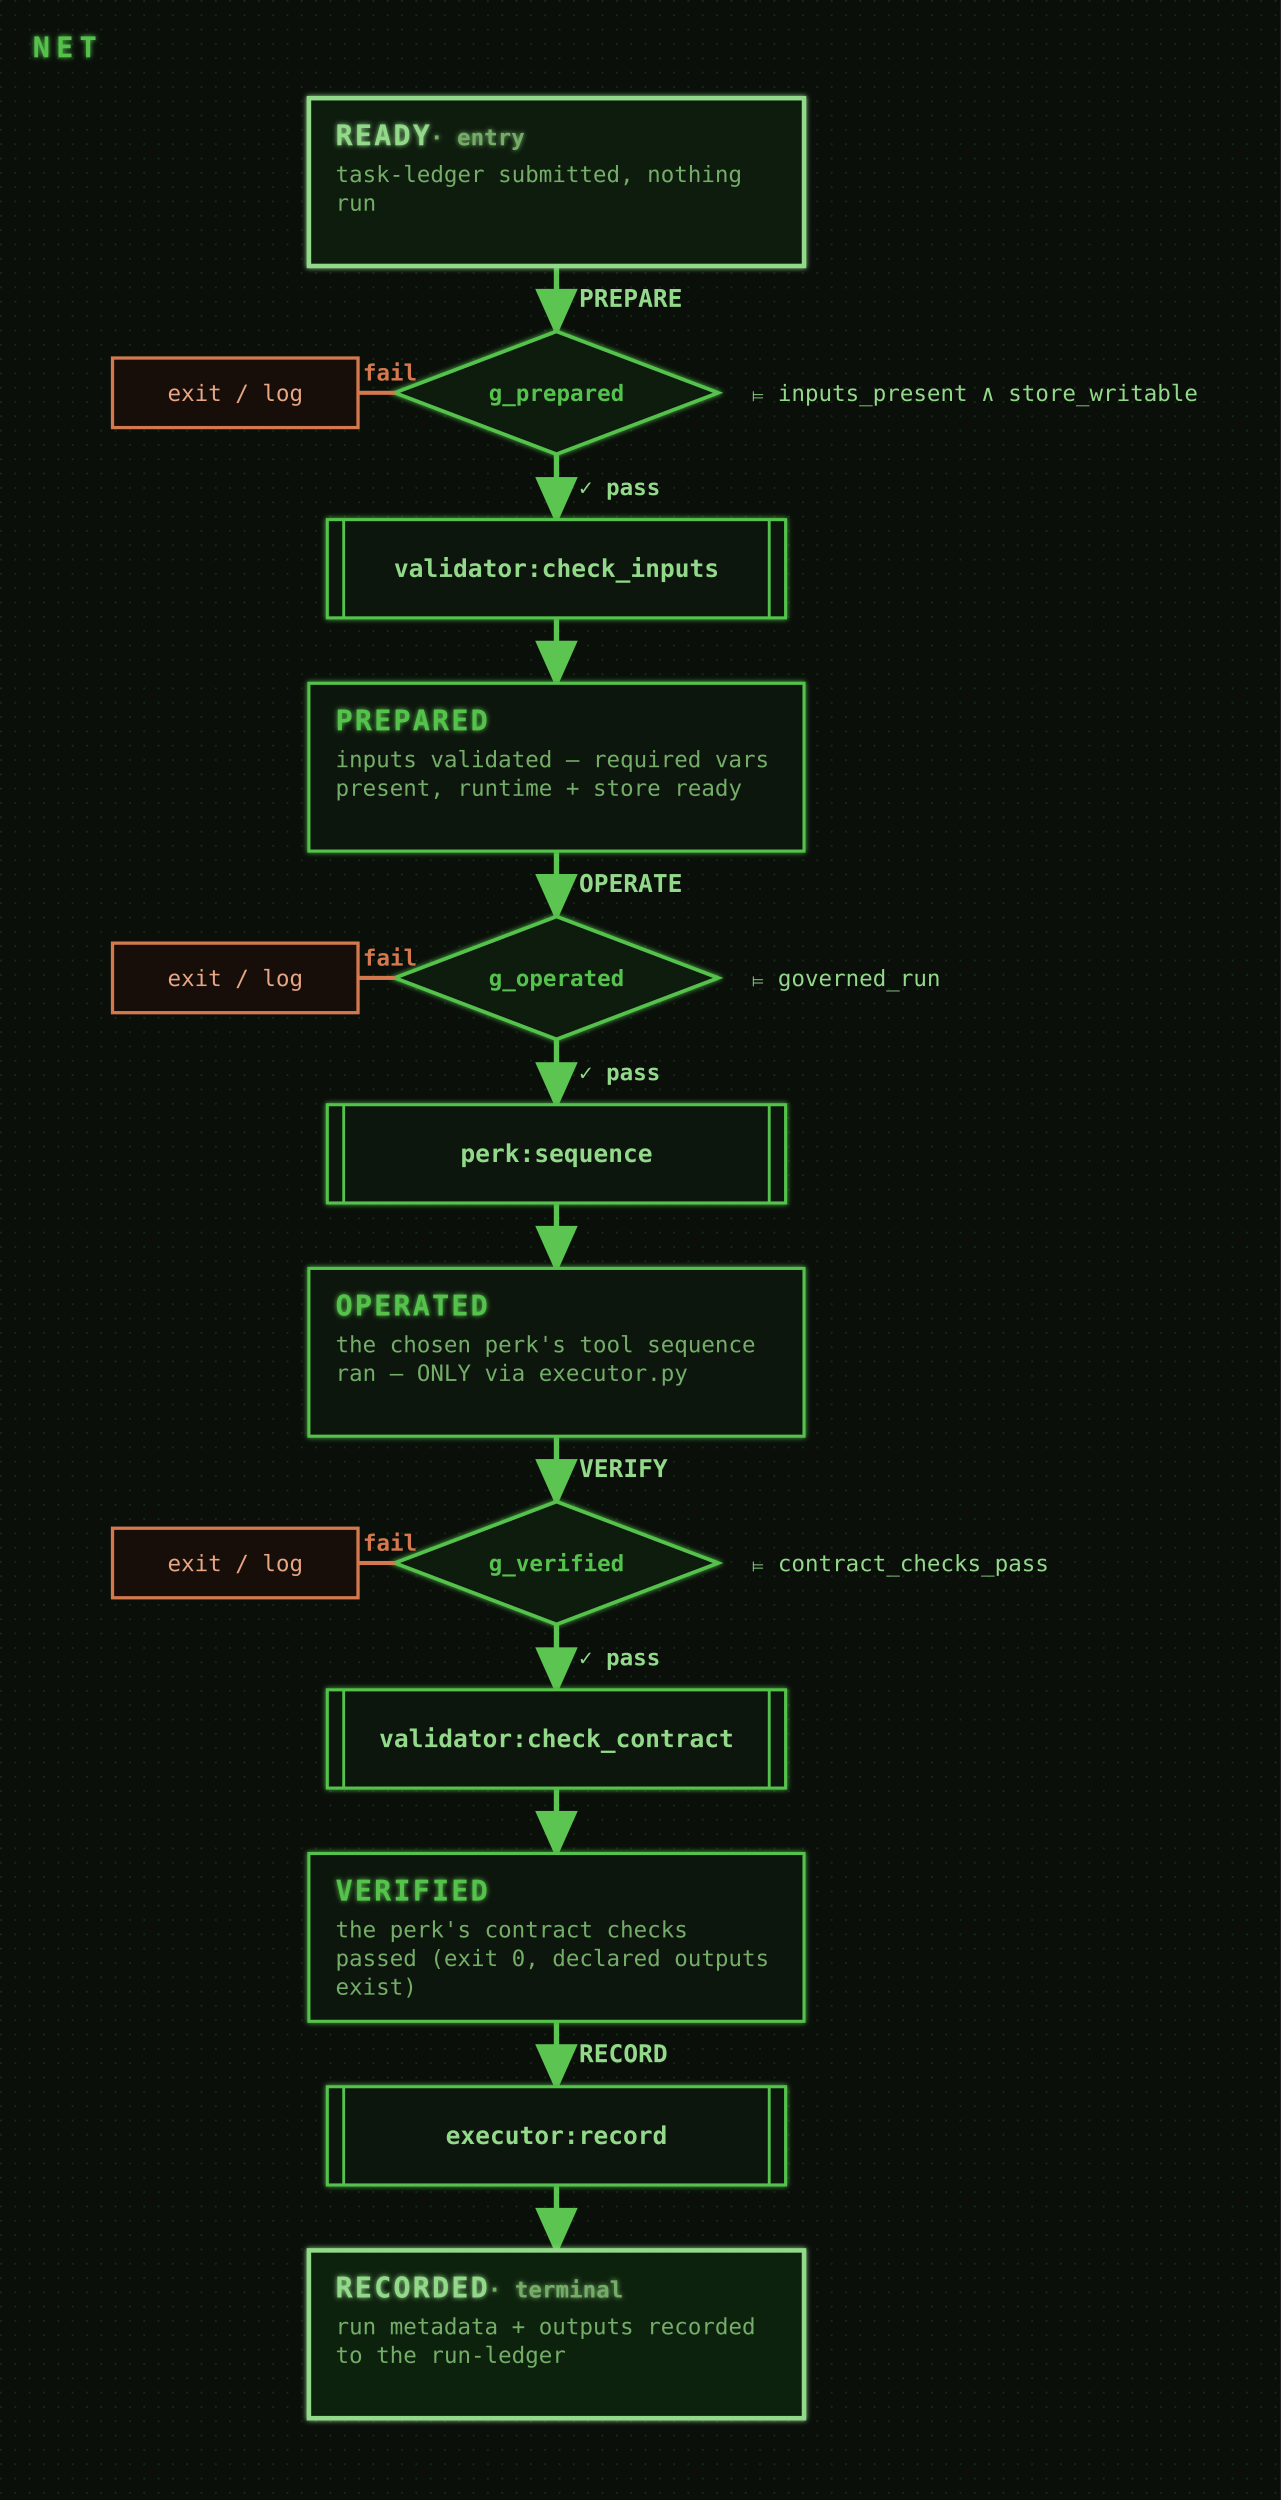
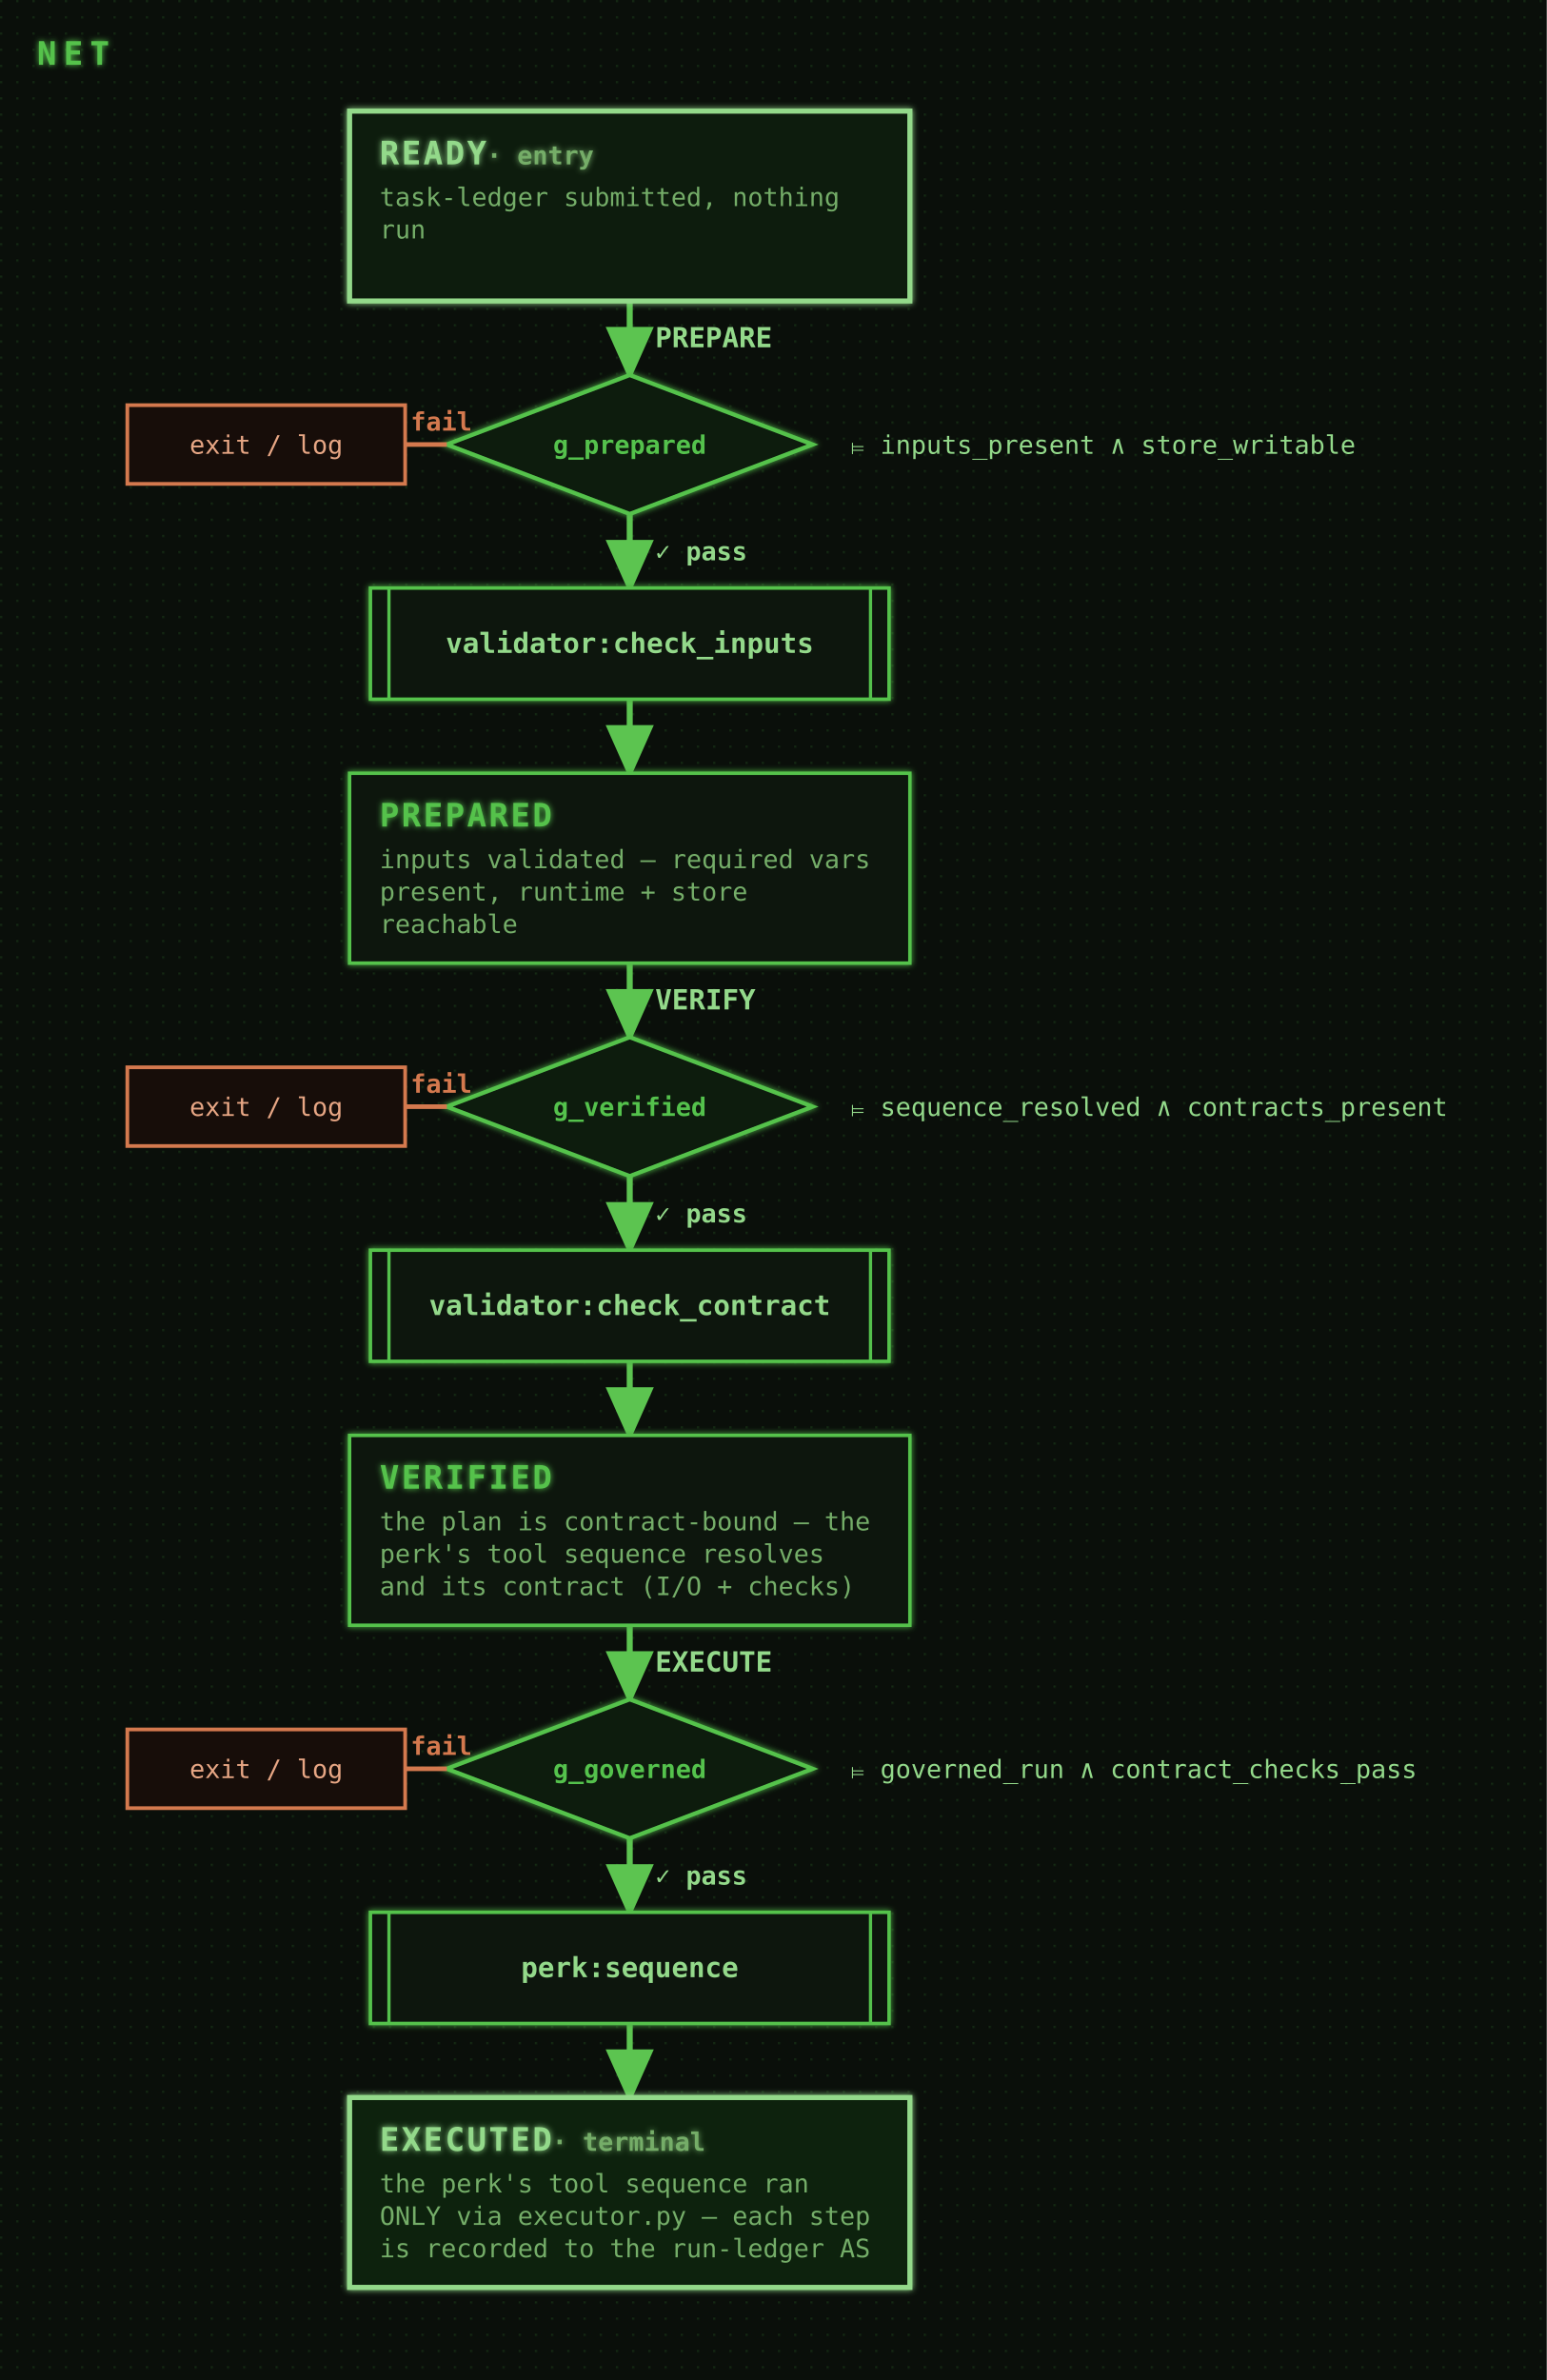
- <svg xmlns="http://www.w3.org/2000/svg" width="626" height="1222" viewBox="0 0 626 1222" font-family="ui-monospace,Menlo,Consolas,monospace">
+ <svg xmlns="http://www.w3.org/2000/svg" width="668" height="1028" viewBox="0 0 668 1028" font-family="ui-monospace,Menlo,Consolas,monospace">
  <defs>
    <filter id="glow" x="-60%" y="-60%" width="220%" height="220%">
      <feGaussianBlur stdDeviation="1.3" result="b" />
      <feMerge>
        <feMergeNode in="b" />
        <feMergeNode in="SourceGraphic" />
      </feMerge>
    </filter>
    <pattern id="px" width="7" height="7" patternUnits="userSpaceOnUse">
      <rect width="7" height="7" fill="#0a0f0a" />
      <rect width="1" height="1" fill="#54c24c" fill-opacity="0.13" />
    </pattern>
    <marker id="arr" markerWidth="10" markerHeight="10" refX="8" refY="4" orient="auto">
      <path d="M0,0 L9,4 L0,8 z" fill="#5cc450" />
    </marker>
  </defs>
-   <rect width="626" height="1222" fill="#0a0f0a" />
-   <rect width="626" height="1222" fill="url(#px)" />
+   <rect width="668" height="1028" fill="#0a0f0a" />
+   <rect width="668" height="1028" fill="url(#px)" />
  <text x="16" y="28" font-size="14" font-weight="700" letter-spacing="3" fill="#54c24c" filter="url(#glow)">NET</text>
  <line x1="272.0" y1="130" x2="272.0" y2="162" stroke="#54c24c" stroke-width="7" opacity="0.16" filter="url(#glow)" />
  <line x1="272.0" y1="130" x2="272.0" y2="162" stroke="#5cc450" stroke-width="2.6" marker-end="url(#arr)" />
  <text x="283" y="150" font-size="12" font-weight="700" fill="#93d98a">PREPARE</text>
  <line x1="272.0" y1="222" x2="272.0" y2="254" stroke="#54c24c" stroke-width="7" opacity="0.16" filter="url(#glow)" />
  <line x1="272.0" y1="222" x2="272.0" y2="254" stroke="#5cc450" stroke-width="2.6" marker-end="url(#arr)" />
  <text x="283" y="242" font-size="11" font-weight="700" fill="#93d98a">✓ pass</text>
  <line x1="272.0" y1="302" x2="272.0" y2="334" stroke="#54c24c" stroke-width="7" opacity="0.16" filter="url(#glow)" />
  <line x1="272.0" y1="302" x2="272.0" y2="334" stroke="#5cc450" stroke-width="2.6" marker-end="url(#arr)" />
  <line x1="272.0" y1="416" x2="272.0" y2="448" stroke="#54c24c" stroke-width="7" opacity="0.16" filter="url(#glow)" />
  <line x1="272.0" y1="416" x2="272.0" y2="448" stroke="#5cc450" stroke-width="2.6" marker-end="url(#arr)" />
-   <text x="283" y="436" font-size="12" font-weight="700" fill="#93d98a">OPERATE</text>
+   <text x="283" y="436" font-size="12" font-weight="700" fill="#93d98a">VERIFY</text>
  <line x1="272.0" y1="508" x2="272.0" y2="540" stroke="#54c24c" stroke-width="7" opacity="0.16" filter="url(#glow)" />
  <line x1="272.0" y1="508" x2="272.0" y2="540" stroke="#5cc450" stroke-width="2.6" marker-end="url(#arr)" />
  <text x="283" y="528" font-size="11" font-weight="700" fill="#93d98a">✓ pass</text>
  <line x1="272.0" y1="588" x2="272.0" y2="620" stroke="#54c24c" stroke-width="7" opacity="0.16" filter="url(#glow)" />
  <line x1="272.0" y1="588" x2="272.0" y2="620" stroke="#5cc450" stroke-width="2.6" marker-end="url(#arr)" />
  <line x1="272.0" y1="702" x2="272.0" y2="734" stroke="#54c24c" stroke-width="7" opacity="0.16" filter="url(#glow)" />
  <line x1="272.0" y1="702" x2="272.0" y2="734" stroke="#5cc450" stroke-width="2.6" marker-end="url(#arr)" />
-   <text x="283" y="722" font-size="12" font-weight="700" fill="#93d98a">VERIFY</text>
+   <text x="283" y="722" font-size="12" font-weight="700" fill="#93d98a">EXECUTE</text>
  <line x1="272.0" y1="794" x2="272.0" y2="826" stroke="#54c24c" stroke-width="7" opacity="0.16" filter="url(#glow)" />
  <line x1="272.0" y1="794" x2="272.0" y2="826" stroke="#5cc450" stroke-width="2.6" marker-end="url(#arr)" />
  <text x="283" y="814" font-size="11" font-weight="700" fill="#93d98a">✓ pass</text>
  <line x1="272.0" y1="874" x2="272.0" y2="906" stroke="#54c24c" stroke-width="7" opacity="0.16" filter="url(#glow)" />
  <line x1="272.0" y1="874" x2="272.0" y2="906" stroke="#5cc450" stroke-width="2.6" marker-end="url(#arr)" />
-   <line x1="272.0" y1="988" x2="272.0" y2="1020" stroke="#54c24c" stroke-width="7" opacity="0.16" filter="url(#glow)" />
-   <line x1="272.0" y1="988" x2="272.0" y2="1020" stroke="#5cc450" stroke-width="2.6" marker-end="url(#arr)" />
-   <text x="283" y="1008" font-size="12" font-weight="700" fill="#93d98a">RECORD</text>
-   <line x1="272.0" y1="1068" x2="272.0" y2="1100" stroke="#54c24c" stroke-width="7" opacity="0.16" filter="url(#glow)" />
-   <line x1="272.0" y1="1068" x2="272.0" y2="1100" stroke="#5cc450" stroke-width="2.6" marker-end="url(#arr)" />
  <rect x="151.0" y="48" width="242" height="82" fill="#0e1d0d" stroke="#93d98a" stroke-width="2.2" filter="url(#glow)" />
  <text x="164.0" y="71" font-size="14" font-weight="700" letter-spacing="1" fill="#93d98a" filter="url(#glow)">READY<tspan font-size="11" letter-spacing="0" fill="#74ad68">  · entry</tspan>
  </text>
  <text x="164.0" y="89" font-size="11" fill="#74ad68">task-ledger submitted, nothing</text>
  <text x="164.0" y="103" font-size="11" fill="#74ad68">run</text>
  <polygon points="272.0,162 351.0,192.0 272.0,222 193.0,192.0" fill="#0c1a0c" stroke="#54c24c" stroke-width="1.8" filter="url(#glow)" />
  <text x="272" y="196" font-size="11" font-weight="600" text-anchor="middle" fill="#54c24c">g_prepared</text>
  <text x="367" y="196" font-size="11" fill="#93d98a">⊨ inputs_present ∧ store_writable</text>
  <line x1="193.0" y1="192.0" x2="175" y2="192.0" stroke="#d4794e" stroke-width="2" />
  <text x="184" y="186" font-size="11" font-weight="700" text-anchor="middle" fill="#d4794e">✗ fail</text>
  <rect x="55.0" y="175" width="120" height="34" fill="#170d09" stroke="#d4794e" stroke-width="1.6" />
  <text x="115.0" y="196" font-size="11" text-anchor="middle" fill="#e7a684">exit / log</text>
  <rect x="160.0" y="254" width="224" height="48" fill="#0a1609" stroke="#54c24c" stroke-width="1.5" filter="url(#glow)" />
  <line x1="168.0" y1="254" x2="168.0" y2="302" stroke="#54c24c" stroke-width="1.4" />
  <line x1="376.0" y1="254" x2="376.0" y2="302" stroke="#54c24c" stroke-width="1.4" />
  <text x="272" y="282" font-size="12" font-weight="600" text-anchor="middle" fill="#93d98a">validator:check_inputs</text>
  <rect x="151.0" y="334" width="242" height="82" fill="#0b140a" stroke="#54c24c" stroke-width="1.5" filter="url(#glow)" />
  <text x="164.0" y="357" font-size="14" font-weight="700" letter-spacing="1" fill="#54c24c" filter="url(#glow)">PREPARED<tspan font-size="11" letter-spacing="0" fill="#74ad68" />
  </text>
  <text x="164.0" y="375" font-size="11" fill="#74ad68">inputs validated — required vars</text>
-   <text x="164.0" y="389" font-size="11" fill="#74ad68">present, runtime + store ready</text>
+   <text x="164.0" y="389" font-size="11" fill="#74ad68">present, runtime + store</text>
+   <text x="164.0" y="403" font-size="11" fill="#74ad68">reachable</text>
  <polygon points="272.0,448 351.0,478.0 272.0,508 193.0,478.0" fill="#0c1a0c" stroke="#54c24c" stroke-width="1.8" filter="url(#glow)" />
-   <text x="272" y="482" font-size="11" font-weight="600" text-anchor="middle" fill="#54c24c">g_operated</text>
-   <text x="367" y="482" font-size="11" fill="#93d98a">⊨ governed_run</text>
+   <text x="272" y="482" font-size="11" font-weight="600" text-anchor="middle" fill="#54c24c">g_verified</text>
+   <text x="367" y="482" font-size="11" fill="#93d98a">⊨ sequence_resolved ∧ contracts_present</text>
  <line x1="193.0" y1="478.0" x2="175" y2="478.0" stroke="#d4794e" stroke-width="2" />
  <text x="184" y="472" font-size="11" font-weight="700" text-anchor="middle" fill="#d4794e">✗ fail</text>
  <rect x="55.0" y="461" width="120" height="34" fill="#170d09" stroke="#d4794e" stroke-width="1.6" />
  <text x="115.0" y="482" font-size="11" text-anchor="middle" fill="#e7a684">exit / log</text>
  <rect x="160.0" y="540" width="224" height="48" fill="#0a1609" stroke="#54c24c" stroke-width="1.5" filter="url(#glow)" />
  <line x1="168.0" y1="540" x2="168.0" y2="588" stroke="#54c24c" stroke-width="1.4" />
  <line x1="376.0" y1="540" x2="376.0" y2="588" stroke="#54c24c" stroke-width="1.4" />
-   <text x="272" y="568" font-size="12" font-weight="600" text-anchor="middle" fill="#93d98a">perk:sequence</text>
+   <text x="272" y="568" font-size="12" font-weight="600" text-anchor="middle" fill="#93d98a">validator:check_contract</text>
  <rect x="151.0" y="620" width="242" height="82" fill="#0b140a" stroke="#54c24c" stroke-width="1.5" filter="url(#glow)" />
-   <text x="164.0" y="643" font-size="14" font-weight="700" letter-spacing="1" fill="#54c24c" filter="url(#glow)">OPERATED<tspan font-size="11" letter-spacing="0" fill="#74ad68" />
+   <text x="164.0" y="643" font-size="14" font-weight="700" letter-spacing="1" fill="#54c24c" filter="url(#glow)">VERIFIED<tspan font-size="11" letter-spacing="0" fill="#74ad68" />
  </text>
-   <text x="164.0" y="661" font-size="11" fill="#74ad68">the chosen perk's tool sequence</text>
-   <text x="164.0" y="675" font-size="11" fill="#74ad68">ran — ONLY via executor.py</text>
+   <text x="164.0" y="661" font-size="11" fill="#74ad68">the plan is contract-bound — the</text>
+   <text x="164.0" y="675" font-size="11" fill="#74ad68">perk's tool sequence resolves</text>
+   <text x="164.0" y="689" font-size="11" fill="#74ad68">and its contract (I/O + checks)</text>
  <polygon points="272.0,734 351.0,764.0 272.0,794 193.0,764.0" fill="#0c1a0c" stroke="#54c24c" stroke-width="1.8" filter="url(#glow)" />
-   <text x="272" y="768" font-size="11" font-weight="600" text-anchor="middle" fill="#54c24c">g_verified</text>
-   <text x="367" y="768" font-size="11" fill="#93d98a">⊨ contract_checks_pass</text>
+   <text x="272" y="768" font-size="11" font-weight="600" text-anchor="middle" fill="#54c24c">g_governed</text>
+   <text x="367" y="768" font-size="11" fill="#93d98a">⊨ governed_run ∧ contract_checks_pass</text>
  <line x1="193.0" y1="764.0" x2="175" y2="764.0" stroke="#d4794e" stroke-width="2" />
  <text x="184" y="758" font-size="11" font-weight="700" text-anchor="middle" fill="#d4794e">✗ fail</text>
  <rect x="55.0" y="747" width="120" height="34" fill="#170d09" stroke="#d4794e" stroke-width="1.6" />
  <text x="115.0" y="768" font-size="11" text-anchor="middle" fill="#e7a684">exit / log</text>
  <rect x="160.0" y="826" width="224" height="48" fill="#0a1609" stroke="#54c24c" stroke-width="1.5" filter="url(#glow)" />
  <line x1="168.0" y1="826" x2="168.0" y2="874" stroke="#54c24c" stroke-width="1.4" />
  <line x1="376.0" y1="826" x2="376.0" y2="874" stroke="#54c24c" stroke-width="1.4" />
-   <text x="272" y="854" font-size="12" font-weight="600" text-anchor="middle" fill="#93d98a">validator:check_contract</text>
-   <rect x="151.0" y="906" width="242" height="82" fill="#0b140a" stroke="#54c24c" stroke-width="1.5" filter="url(#glow)" />
-   <text x="164.0" y="929" font-size="14" font-weight="700" letter-spacing="1" fill="#54c24c" filter="url(#glow)">VERIFIED<tspan font-size="11" letter-spacing="0" fill="#74ad68" />
+   <text x="272" y="854" font-size="12" font-weight="600" text-anchor="middle" fill="#93d98a">perk:sequence</text>
+   <rect x="151.0" y="906" width="242" height="82" fill="#0f2410" stroke="#93d98a" stroke-width="2.2" filter="url(#glow)" />
+   <text x="164.0" y="929" font-size="14" font-weight="700" letter-spacing="1" fill="#93d98a" filter="url(#glow)">EXECUTED<tspan font-size="11" letter-spacing="0" fill="#74ad68">  · terminal</tspan>
  </text>
-   <text x="164.0" y="947" font-size="11" fill="#74ad68">the perk's contract checks</text>
-   <text x="164.0" y="961" font-size="11" fill="#74ad68">passed (exit 0, declared outputs</text>
-   <text x="164.0" y="975" font-size="11" fill="#74ad68">exist)</text>
-   <rect x="160.0" y="1020" width="224" height="48" fill="#0a1609" stroke="#54c24c" stroke-width="1.5" filter="url(#glow)" />
-   <line x1="168.0" y1="1020" x2="168.0" y2="1068" stroke="#54c24c" stroke-width="1.4" />
-   <line x1="376.0" y1="1020" x2="376.0" y2="1068" stroke="#54c24c" stroke-width="1.4" />
-   <text x="272" y="1048" font-size="12" font-weight="600" text-anchor="middle" fill="#93d98a">executor:record</text>
-   <rect x="151.0" y="1100" width="242" height="82" fill="#0f2410" stroke="#93d98a" stroke-width="2.2" filter="url(#glow)" />
-   <text x="164.0" y="1123" font-size="14" font-weight="700" letter-spacing="1" fill="#93d98a" filter="url(#glow)">RECORDED<tspan font-size="11" letter-spacing="0" fill="#74ad68">  · terminal</tspan>
-   </text>
-   <text x="164.0" y="1141" font-size="11" fill="#74ad68">run metadata + outputs recorded</text>
-   <text x="164.0" y="1155" font-size="11" fill="#74ad68">to the run-ledger</text>
+   <text x="164.0" y="947" font-size="11" fill="#74ad68">the perk's tool sequence ran</text>
+   <text x="164.0" y="961" font-size="11" fill="#74ad68">ONLY via executor.py — each step</text>
+   <text x="164.0" y="975" font-size="11" fill="#74ad68">is recorded to the run-ledger AS</text>
</svg>
